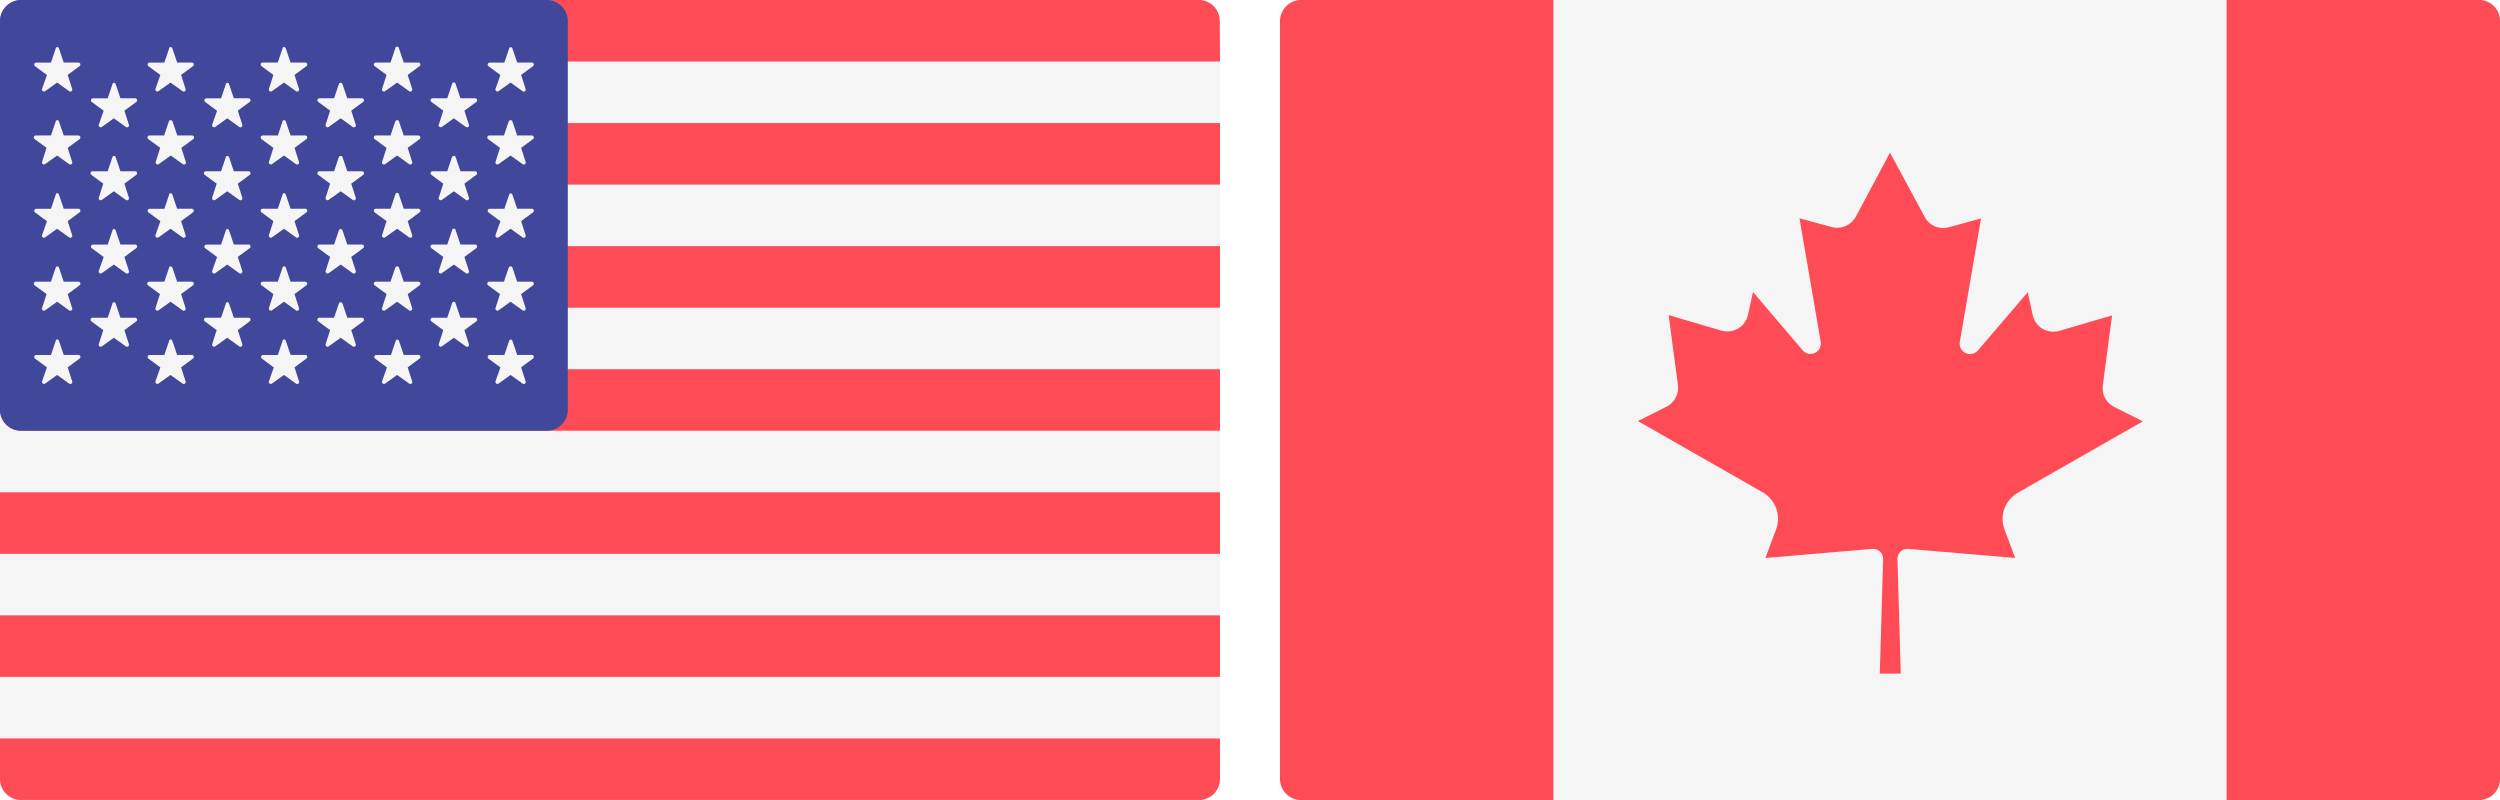
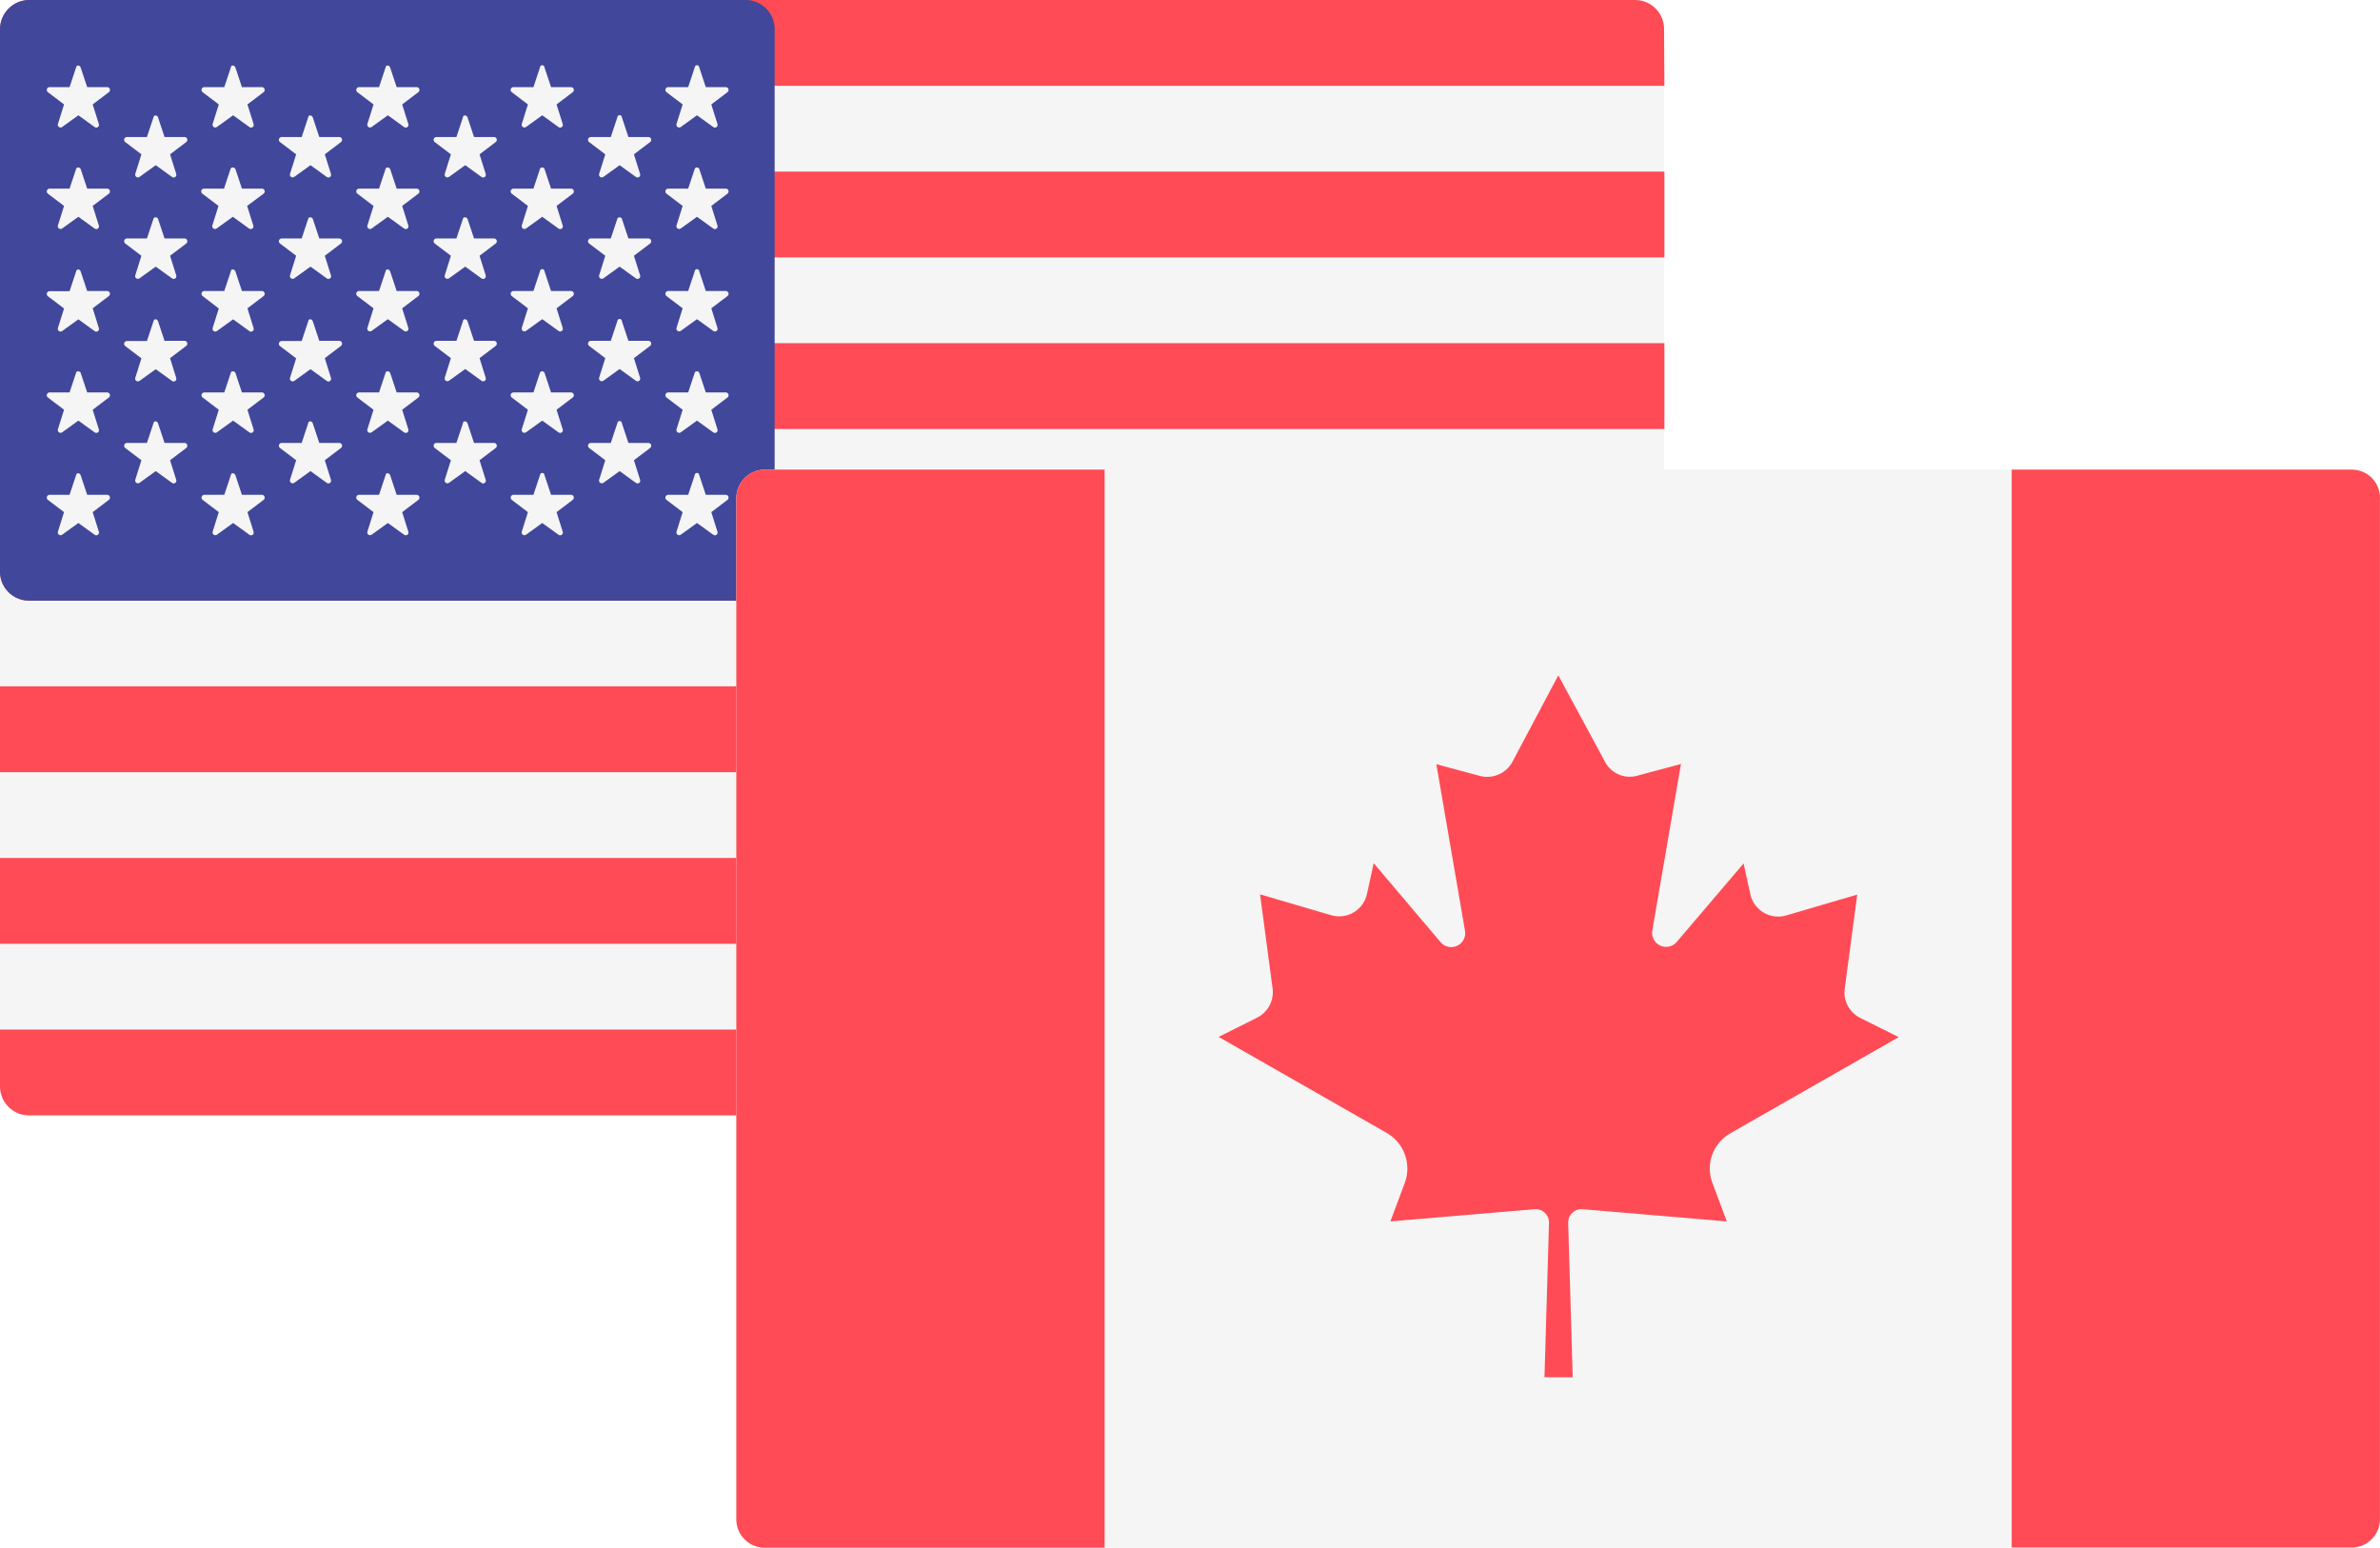
- <svg xmlns="http://www.w3.org/2000/svg" viewBox="-19560 -23748 62.5 20">
+ <svg xmlns="http://www.w3.org/2000/svg" viewBox="-13498.543 -12956 40.543 26.36">
  <defs>
-     <style>.cls-1 {fill: #f5f5f5;}.cls-2 {fill: #ff4b55;}.cls-3 {fill: #41479b;}</style>
+     <style>
+       .cls-1 {
+         fill: #f5f5f5;
+       }
+ 
+       .cls-2 {
+         fill: #ff4b55;
+       }
+ 
+       .cls-3 {
+         fill: #41479b;
+       }
+     </style>
  </defs>
-   <g transform="translate(-19528 -23748)">
-     <g>
-       <path class="cls-1" d="M29.982,20H.524A.525.525,0,0,1,0,19.475V.525A.529.529,0,0,1,.524,0H29.976A.525.525,0,0,1,30.5.525V19.475A.517.517,0,0,1,29.982,20Z" />
-       <rect class="cls-1" width="16.832" height="20" transform="translate(6.84)" />
+   <g id="Group_3046" data-name="Group 3046" transform="translate(45 38.286)">
+     <g id="Group_3042" data-name="Group 3042" transform="translate(-13543.543 -12994.286)">
+       <path id="Path_12272" data-name="Path 12272" class="cls-1" d="M27.866,19H.487A.494.494,0,0,1,0,18.5V.5A.5.5,0,0,1,.487,0H27.86a.494.494,0,0,1,.487.5v18A.486.486,0,0,1,27.866,19Z" transform="translate(0)" />
+       <g id="Group_3040" data-name="Group 3040" transform="translate(0)">
+         <path id="Path_12273" data-name="Path 12273" class="cls-2" d="M28.353,1.462H0V.5A.5.5,0,0,1,.487,0H27.86a.494.494,0,0,1,.487.5l.006.963Z" />
+         <rect id="Rectangle_2197" data-name="Rectangle 2197" class="cls-2" width="28.353" height="1.462" transform="translate(0 5.846)" />
+         <rect id="Rectangle_2198" data-name="Rectangle 2198" class="cls-2" width="28.353" height="1.462" transform="translate(0 2.923)" />
+         <path id="Path_12274" data-name="Path 12274" class="cls-2" d="M28.353,156.262H.487a.494.494,0,0,1-.487-.5V154.8H28.353Z" transform="translate(0 -146.031)" />
+         <rect id="Rectangle_2199" data-name="Rectangle 2199" class="cls-2" width="28.353" height="1.462" transform="translate(0 14.615)" />
+         <path id="Path_12275" data-name="Path 12275" class="cls-2" d="M27.866,311.062H.487a.494.494,0,0,1-.487-.5V309.6H28.353v.963A.494.494,0,0,1,27.866,311.062Z" transform="translate(0 -292.062)" />
+         <rect id="Rectangle_2200" data-name="Rectangle 2200" class="cls-2" width="28.353" height="1.462" transform="translate(0 11.692)" />
+       </g>
+       <path id="Path_12276" data-name="Path 12276" class="cls-3" d="M12.709,0H.487A.5.5,0,0,0,0,.5V9.732a.494.494,0,0,0,.487.5H12.709a.494.494,0,0,0,.487-.5V.5A.494.494,0,0,0,12.709,0Z" transform="translate(0)" />
+       <g id="Group_3041" data-name="Group 3041" transform="translate(0.797 1.116)">
+         <path id="Path_12277" data-name="Path 12277" class="cls-1" d="M14.96,19.734l.111.334h.343a.048.048,0,0,1,.028.085l-.277.21.105.334a.046.046,0,0,1-.072.051l-.277-.2-.277.2a.047.047,0,0,1-.072-.051l.105-.334-.277-.21a.048.048,0,0,1,.028-.085h.343l.111-.334C14.888,19.689,14.943,19.689,14.96,19.734Z" transform="translate(-14.383 -19.7)" />
+         <path id="Path_12278" data-name="Path 12278" class="cls-1" d="M14.96,50.4l.111.334h.343a.048.048,0,0,1,.028.085l-.277.21.105.334a.046.046,0,0,1-.072.051l-.277-.2-.277.2a.047.047,0,0,1-.072-.051l.105-.334-.277-.21a.048.048,0,0,1,.028-.085h.343l.111-.334C14.888,50.365,14.943,50.365,14.96,50.4Z" transform="translate(-14.383 -48.637)" />
+         <path id="Path_12279" data-name="Path 12279" class="cls-1" d="M14.96,81.034l.111.334h.343a.048.048,0,0,1,.028.085l-.277.21L15.27,82a.046.046,0,0,1-.072.051l-.277-.2-.277.2A.047.047,0,0,1,14.572,82l.105-.334-.277-.21a.048.048,0,0,1,.028-.085h.343l.111-.334C14.888,80.989,14.943,80.989,14.96,81.034Z" transform="translate(-14.383 -77.527)" />
+         <path id="Path_12280" data-name="Path 12280" class="cls-1" d="M14.96,111.7l.111.334h.343a.048.048,0,0,1,.028.085l-.277.21.105.334a.046.046,0,0,1-.072.051l-.277-.2-.277.2a.047.047,0,0,1-.072-.051l.105-.334-.277-.21a.048.048,0,0,1,.028-.085h.343l.111-.334C14.888,111.665,14.943,111.665,14.96,111.7Z" transform="translate(-14.383 -106.465)" />
+         <path id="Path_12281" data-name="Path 12281" class="cls-1" d="M14.96,142.334l.111.334h.343a.048.048,0,0,1,.028.085l-.277.21.105.334a.046.046,0,0,1-.072.051l-.277-.2-.277.2a.047.047,0,0,1-.072-.051l.105-.334-.277-.21a.048.048,0,0,1,.028-.085h.343l.111-.334C14.888,142.289,14.943,142.289,14.96,142.334Z" transform="translate(-14.383 -135.355)" />
+         <path id="Path_12282" data-name="Path 12282" class="cls-1" d="M38.76,34.734l.111.334h.343a.048.048,0,0,1,.028.085l-.277.21.105.334a.046.046,0,0,1-.072.051l-.277-.2-.277.2a.047.047,0,0,1-.072-.051l.105-.334-.277-.21a.048.048,0,0,1,.028-.085h.343l.111-.334C38.688,34.689,38.743,34.689,38.76,34.734Z" transform="translate(-36.865 -33.85)" />
+         <path id="Path_12283" data-name="Path 12283" class="cls-1" d="M38.76,65.4l.111.334h.343a.048.048,0,0,1,.028.085l-.277.21.105.334a.046.046,0,0,1-.072.051l-.277-.2-.277.2a.047.047,0,0,1-.072-.051l.105-.334-.277-.21a.048.048,0,0,1,.028-.085h.343l.111-.334C38.688,65.365,38.743,65.365,38.76,65.4Z" transform="translate(-36.865 -62.788)" />
+         <path id="Path_12284" data-name="Path 12284" class="cls-1" d="M38.76,96.034l.111.334h.343a.048.048,0,0,1,.028.085l-.277.21L39.07,97a.046.046,0,0,1-.072.051l-.277-.2-.277.2A.047.047,0,0,1,38.372,97l.105-.334-.277-.21a.048.048,0,0,1,.028-.085h.343l.111-.334C38.688,95.989,38.743,95.989,38.76,96.034Z" transform="translate(-36.865 -91.678)" />
+         <path id="Path_12285" data-name="Path 12285" class="cls-1" d="M38.76,126.734l.111.334h.343a.048.048,0,0,1,.028.085l-.277.21.105.334a.046.046,0,0,1-.072.051l-.277-.2-.277.2a.047.047,0,0,1-.072-.051l.105-.334-.277-.21a.048.048,0,0,1,.028-.085h.343l.111-.334C38.688,126.689,38.743,126.689,38.76,126.734Z" transform="translate(-36.865 -120.639)" />
+         <path id="Path_12286" data-name="Path 12286" class="cls-1" d="M62.56,19.734l.111.334h.343a.048.048,0,0,1,.028.085l-.277.21.105.334a.046.046,0,0,1-.072.051l-.277-.2-.277.2a.047.047,0,0,1-.072-.051l.105-.334L62,20.153a.048.048,0,0,1,.028-.085h.343l.111-.334C62.483,19.689,62.543,19.689,62.56,19.734Z" transform="translate(-59.347 -19.7)" />
+         <path id="Path_12287" data-name="Path 12287" class="cls-1" d="M62.466,50.4l.111.334h.343a.048.048,0,0,1,.028.085l-.282.21.105.334a.046.046,0,0,1-.072.051l-.277-.2-.277.2a.047.047,0,0,1-.072-.051l.105-.334-.277-.21a.048.048,0,0,1,.028-.085h.343l.111-.334C62.388,50.365,62.449,50.365,62.466,50.4Z" transform="translate(-59.253 -48.637)" />
+         <path id="Path_12288" data-name="Path 12288" class="cls-1" d="M62.56,81.034l.111.334h.343a.048.048,0,0,1,.028.085l-.277.21L62.87,82a.046.046,0,0,1-.072.051l-.277-.2-.277.2A.047.047,0,0,1,62.172,82l.105-.334L62,81.453a.048.048,0,0,1,.028-.085h.343l.111-.334C62.483,80.989,62.543,80.989,62.56,81.034Z" transform="translate(-59.347 -77.527)" />
+         <path id="Path_12289" data-name="Path 12289" class="cls-1" d="M62.56,111.7l.111.334h.343a.048.048,0,0,1,.028.085l-.277.21.105.334a.046.046,0,0,1-.072.051l-.277-.2-.277.2a.047.047,0,0,1-.072-.051l.105-.334-.277-.21a.048.048,0,0,1,.028-.085h.343l.111-.334C62.483,111.665,62.543,111.665,62.56,111.7Z" transform="translate(-59.347 -106.465)" />
+         <path id="Path_12290" data-name="Path 12290" class="cls-1" d="M62.56,142.334l.111.334h.343a.048.048,0,0,1,.028.085l-.277.21.105.334a.046.046,0,0,1-.072.051l-.277-.2-.277.2a.047.047,0,0,1-.072-.051l.105-.334-.277-.21a.048.048,0,0,1,.028-.085h.343l.111-.334C62.483,142.289,62.543,142.289,62.56,142.334Z" transform="translate(-59.347 -135.355)" />
+         <path id="Path_12291" data-name="Path 12291" class="cls-1" d="M86.36,34.734l.111.334h.343a.048.048,0,0,1,.028.085l-.277.21.105.334a.046.046,0,0,1-.072.051l-.277-.2-.277.2a.047.047,0,0,1-.072-.051l.105-.334-.277-.21a.048.048,0,0,1,.028-.085h.343l.111-.334C86.283,34.689,86.343,34.689,86.36,34.734Z" transform="translate(-81.829 -33.85)" />
+         <path id="Path_12292" data-name="Path 12292" class="cls-1" d="M86.36,65.4l.111.334h.343a.048.048,0,0,1,.028.085l-.277.21.105.334a.046.046,0,0,1-.072.051l-.277-.2-.277.2a.047.047,0,0,1-.072-.051l.105-.334-.277-.21a.048.048,0,0,1,.028-.085h.343l.111-.334C86.283,65.365,86.343,65.365,86.36,65.4Z" transform="translate(-81.829 -62.788)" />
+         <path id="Path_12293" data-name="Path 12293" class="cls-1" d="M86.36,96.034l.111.334h.343a.048.048,0,0,1,.028.085l-.277.21L86.67,97a.046.046,0,0,1-.072.051l-.277-.2-.277.2A.047.047,0,0,1,85.972,97l.105-.334-.277-.21a.048.048,0,0,1,.028-.085h.343l.111-.334C86.283,95.989,86.343,95.989,86.36,96.034Z" transform="translate(-81.829 -91.678)" />
+         <path id="Path_12294" data-name="Path 12294" class="cls-1" d="M86.36,126.734l.111.334h.343a.048.048,0,0,1,.028.085l-.277.21.105.334a.046.046,0,0,1-.072.051l-.277-.2-.277.2a.047.047,0,0,1-.072-.051l.105-.334-.277-.21a.048.048,0,0,1,.028-.085h.343l.111-.334C86.283,126.689,86.343,126.689,86.36,126.734Z" transform="translate(-81.829 -120.639)" />
+         <path id="Path_12295" data-name="Path 12295" class="cls-1" d="M110.16,19.734l.111.334h.343a.048.048,0,0,1,.028.085l-.277.21.105.334a.046.046,0,0,1-.072.051l-.277-.2-.277.2a.047.047,0,0,1-.072-.051l.105-.334-.277-.21a.048.048,0,0,1,.028-.085h.343l.111-.334C110.083,19.689,110.143,19.689,110.16,19.734Z" transform="translate(-104.311 -19.7)" />
+         <path id="Path_12296" data-name="Path 12296" class="cls-1" d="M110.16,50.4l.111.334h.343a.048.048,0,0,1,.028.085l-.277.21.105.334a.046.046,0,0,1-.072.051l-.277-.2-.277.2a.047.047,0,0,1-.072-.051l.105-.334-.277-.21a.048.048,0,0,1,.028-.085h.343l.111-.334C110.083,50.365,110.143,50.365,110.16,50.4Z" transform="translate(-104.311 -48.637)" />
+         <path id="Path_12297" data-name="Path 12297" class="cls-1" d="M110.16,81.034l.111.334h.343a.048.048,0,0,1,.028.085l-.277.21.105.334a.046.046,0,0,1-.072.051l-.277-.2-.277.2a.047.047,0,0,1-.072-.051l.105-.334-.277-.21a.048.048,0,0,1,.028-.085h.343l.111-.334C110.083,80.989,110.143,80.989,110.16,81.034Z" transform="translate(-104.311 -77.527)" />
+         <path id="Path_12298" data-name="Path 12298" class="cls-1" d="M110.16,111.7l.111.334h.343a.048.048,0,0,1,.028.085l-.277.21.105.334a.046.046,0,0,1-.072.051l-.277-.2-.277.2a.047.047,0,0,1-.072-.051l.105-.334-.277-.21a.048.048,0,0,1,.028-.085h.343l.111-.334C110.083,111.665,110.143,111.665,110.16,111.7Z" transform="translate(-104.311 -106.465)" />
+         <path id="Path_12299" data-name="Path 12299" class="cls-1" d="M110.16,142.334l.111.334h.343a.048.048,0,0,1,.028.085l-.277.21.105.334a.046.046,0,0,1-.072.051l-.277-.2-.277.2a.047.047,0,0,1-.072-.051l.105-.334-.277-.21a.048.048,0,0,1,.028-.085h.343l.111-.334C110.083,142.289,110.143,142.289,110.16,142.334Z" transform="translate(-104.311 -135.355)" />
+         <path id="Path_12300" data-name="Path 12300" class="cls-1" d="M133.96,34.734l.111.334h.343a.048.048,0,0,1,.028.085l-.277.21.105.334a.046.046,0,0,1-.072.051l-.277-.2-.277.2a.047.047,0,0,1-.072-.051l.105-.334-.277-.21a.048.048,0,0,1,.028-.085h.343l.111-.334C133.883,34.689,133.943,34.689,133.96,34.734Z" transform="translate(-126.793 -33.85)" />
+         <path id="Path_12301" data-name="Path 12301" class="cls-1" d="M133.96,65.4l.111.334h.343a.048.048,0,0,1,.028.085l-.277.21.105.334a.046.046,0,0,1-.072.051l-.277-.2-.277.2a.047.047,0,0,1-.072-.051l.105-.334-.277-.21a.048.048,0,0,1,.028-.085h.343l.111-.334C133.883,65.365,133.943,65.365,133.96,65.4Z" transform="translate(-126.793 -62.788)" />
+         <path id="Path_12302" data-name="Path 12302" class="cls-1" d="M133.96,96.034l.111.334h.343a.048.048,0,0,1,.028.085l-.277.21.105.334a.046.046,0,0,1-.072.051l-.277-.2-.277.2a.047.047,0,0,1-.072-.051l.105-.334-.277-.21a.048.048,0,0,1,.028-.085h.343l.111-.334C133.883,95.989,133.943,95.989,133.96,96.034Z" transform="translate(-126.793 -91.678)" />
+         <path id="Path_12303" data-name="Path 12303" class="cls-1" d="M133.96,126.734l.111.334h.343a.048.048,0,0,1,.028.085l-.277.21.105.334a.046.046,0,0,1-.072.051l-.277-.2-.277.2a.047.047,0,0,1-.072-.051l.105-.334-.277-.21a.048.048,0,0,1,.028-.085h.343l.111-.334C133.883,126.689,133.943,126.689,133.96,126.734Z" transform="translate(-126.793 -120.639)" />
+         <path id="Path_12304" data-name="Path 12304" class="cls-1" d="M157.66,19.734l.111.334h.343a.048.048,0,0,1,.028.085l-.277.21.105.334a.046.046,0,0,1-.072.051l-.277-.2-.277.2a.047.047,0,0,1-.072-.051l.105-.334-.277-.21a.048.048,0,0,1,.028-.085h.343l.111-.334A.039.039,0,0,1,157.66,19.734Z" transform="translate(-149.181 -19.7)" />
+         <path id="Path_12305" data-name="Path 12305" class="cls-1" d="M157.66,50.4l.111.334h.343a.048.048,0,0,1,.028.085l-.277.21.105.334a.046.046,0,0,1-.072.051l-.277-.2-.277.2a.047.047,0,0,1-.072-.051l.105-.334-.277-.21a.048.048,0,0,1,.028-.085h.343l.111-.334C157.588,50.365,157.649,50.365,157.66,50.4Z" transform="translate(-149.181 -48.637)" />
+         <path id="Path_12306" data-name="Path 12306" class="cls-1" d="M157.66,81.034l.111.334h.343a.048.048,0,0,1,.028.085l-.277.21.105.334a.046.046,0,0,1-.072.051l-.277-.2-.277.2a.047.047,0,0,1-.072-.051l.105-.334-.277-.21a.048.048,0,0,1,.028-.085h.343l.111-.334A.039.039,0,0,1,157.66,81.034Z" transform="translate(-149.181 -77.527)" />
+         <path id="Path_12307" data-name="Path 12307" class="cls-1" d="M157.66,111.7l.111.334h.343a.048.048,0,0,1,.028.085l-.277.21.105.334a.046.046,0,0,1-.072.051l-.277-.2-.277.2a.047.047,0,0,1-.072-.051l.105-.334-.277-.21a.048.048,0,0,1,.028-.085h.343l.111-.334C157.588,111.665,157.649,111.665,157.66,111.7Z" transform="translate(-149.181 -106.465)" />
+         <path id="Path_12308" data-name="Path 12308" class="cls-1" d="M157.66,142.334l.111.334h.343a.048.048,0,0,1,.028.085l-.277.21.105.334a.046.046,0,0,1-.072.051l-.277-.2-.277.2a.047.047,0,0,1-.072-.051l.105-.334-.277-.21a.048.048,0,0,1,.028-.085h.343l.111-.334A.039.039,0,0,1,157.66,142.334Z" transform="translate(-149.181 -135.355)" />
+         <path id="Path_12309" data-name="Path 12309" class="cls-1" d="M181.46,34.734l.111.334h.343a.048.048,0,0,1,.028.085l-.277.21.105.334a.046.046,0,0,1-.072.051l-.277-.2-.277.2a.047.047,0,0,1-.072-.051l.105-.334-.277-.21a.048.048,0,0,1,.028-.085h.343l.111-.334A.039.039,0,0,1,181.46,34.734Z" transform="translate(-171.663 -33.85)" />
+         <path id="Path_12310" data-name="Path 12310" class="cls-1" d="M181.46,65.4l.111.334h.343a.048.048,0,0,1,.028.085l-.277.21.105.334a.046.046,0,0,1-.072.051l-.277-.2-.277.2a.047.047,0,0,1-.072-.051l.105-.334-.277-.21a.048.048,0,0,1,.028-.085h.343l.111-.334C181.388,65.365,181.449,65.365,181.46,65.4Z" transform="translate(-171.663 -62.788)" />
+         <path id="Path_12311" data-name="Path 12311" class="cls-1" d="M181.46,96.034l.111.334h.343a.048.048,0,0,1,.028.085l-.277.21.105.334a.046.046,0,0,1-.072.051l-.277-.2-.277.2a.047.047,0,0,1-.072-.051l.105-.334-.277-.21a.048.048,0,0,1,.028-.085h.343l.111-.334A.039.039,0,0,1,181.46,96.034Z" transform="translate(-171.663 -91.678)" />
+         <path id="Path_12312" data-name="Path 12312" class="cls-1" d="M181.46,126.734l.111.334h.343a.048.048,0,0,1,.028.085l-.277.21.105.334a.046.046,0,0,1-.072.051l-.277-.2-.277.2a.047.047,0,0,1-.072-.051l.105-.334-.277-.21a.048.048,0,0,1,.028-.085h.343l.111-.334A.039.039,0,0,1,181.46,126.734Z" transform="translate(-171.663 -120.639)" />
+         <path id="Path_12313" data-name="Path 12313" class="cls-1" d="M205.26,19.734l.111.334h.343a.048.048,0,0,1,.028.085l-.277.21.105.334a.046.046,0,0,1-.072.051l-.277-.2-.277.2a.047.047,0,0,1-.072-.051l.105-.334-.277-.21a.048.048,0,0,1,.028-.085h.343l.111-.334A.039.039,0,0,1,205.26,19.734Z" transform="translate(-194.145 -19.7)" />
+         <path id="Path_12314" data-name="Path 12314" class="cls-1" d="M205.26,50.4l.111.334h.343a.048.048,0,0,1,.028.085l-.277.21.105.334a.046.046,0,0,1-.072.051l-.277-.2-.277.2a.047.047,0,0,1-.072-.051l.105-.334-.277-.21a.048.048,0,0,1,.028-.085h.343l.111-.334C205.188,50.365,205.249,50.365,205.26,50.4Z" transform="translate(-194.145 -48.637)" />
+         <path id="Path_12315" data-name="Path 12315" class="cls-1" d="M205.26,81.034l.111.334h.343a.048.048,0,0,1,.028.085l-.277.21.105.334a.046.046,0,0,1-.072.051l-.277-.2-.277.2a.047.047,0,0,1-.072-.051l.105-.334-.277-.21a.048.048,0,0,1,.028-.085h.343l.111-.334A.039.039,0,0,1,205.26,81.034Z" transform="translate(-194.145 -77.527)" />
+         <path id="Path_12316" data-name="Path 12316" class="cls-1" d="M205.26,111.7l.111.334h.343a.048.048,0,0,1,.028.085l-.277.21.105.334a.046.046,0,0,1-.072.051l-.277-.2-.277.2a.047.047,0,0,1-.072-.051l.105-.334-.277-.21a.048.048,0,0,1,.028-.085h.343l.111-.334C205.188,111.665,205.249,111.665,205.26,111.7Z" transform="translate(-194.145 -106.465)" />
+         <path id="Path_12317" data-name="Path 12317" class="cls-1" d="M205.26,142.334l.111.334h.343a.048.048,0,0,1,.028.085l-.277.21.105.334a.046.046,0,0,1-.072.051l-.277-.2-.277.2a.047.047,0,0,1-.072-.051l.105-.334-.277-.21a.048.048,0,0,1,.028-.085h.343l.111-.334A.039.039,0,0,1,205.26,142.334Z" transform="translate(-194.145 -135.355)" />
+       </g>
    </g>
-     <g>
-       <path class="cls-2" d="M.524,0A.529.529,0,0,0,0,.525V19.475A.525.525,0,0,0,.524,20h6.31V0Z" />
-       <path class="cls-2" d="M403.516,0H397.2V20h6.31a.525.525,0,0,0,.524-.525V.525A.52.52,0,0,0,403.516,0Z" transform="translate(-373.534)" />
-       <path class="cls-2" d="M159.7,72.5l3.122-1.783-.715-.358a.525.525,0,0,1-.286-.543l.232-1.747-1.323.388a.528.528,0,0,1-.661-.394l-.125-.572L158.7,68.943a.259.259,0,0,1-.453-.215l.53-3.083-.81.221a.518.518,0,0,1-.6-.262L156.5,64h0l-.852,1.6a.533.533,0,0,1-.6.262l-.81-.221.53,3.083a.259.259,0,0,1-.453.215l-1.239-1.455-.125.572a.528.528,0,0,1-.661.394l-1.323-.388.232,1.747a.529.529,0,0,1-.286.543l-.715.358,3.122,1.783a.76.76,0,0,1,.334.924l-.268.716,2.675-.227a.247.247,0,0,1,.268.256l-.083,2.862h.524l-.083-2.862a.247.247,0,0,1,.268-.256l2.675.227-.268-.716A.753.753,0,0,1,159.7,72.5Z" transform="translate(-141.251 -60.184)" />
-     </g>
-   </g>
-   <g transform="translate(-19560 -23748)">
-     <path class="cls-1" d="M29.976,20H.524A.525.525,0,0,1,0,19.474V.525A.529.529,0,0,1,.524,0H29.97a.525.525,0,0,1,.524.525v18.95A.516.516,0,0,1,29.976,20Z" transform="translate(0 0)" />
-     <g transform="translate(0 0)">
-       <path class="cls-2" d="M30.5,1.538H0V.525A.529.529,0,0,1,.524,0H29.97a.525.525,0,0,1,.524.525L30.5,1.538Z" />
-       <rect class="cls-2" width="30.5" height="1.538" transform="translate(0 6.154)" />
-       <rect class="cls-2" width="30.5" height="1.538" transform="translate(0 3.077)" />
-       <path class="cls-2" d="M30.5,156.338H.524A.525.525,0,0,1,0,155.814V154.8H30.5Z" transform="translate(0 -145.57)" />
-       <rect class="cls-2" width="30.5" height="1.538" transform="translate(0 15.384)" />
-       <path class="cls-2" d="M29.976,311.138H.524A.525.525,0,0,1,0,310.614V309.6H30.5v1.014A.525.525,0,0,1,29.976,311.138Z" transform="translate(0 -291.139)" />
-       <rect class="cls-2" width="30.5" height="1.538" transform="translate(0 12.307)" />
-     </g>
-     <path class="cls-3" d="M13.671,0H.524A.529.529,0,0,0,0,.525v9.719a.525.525,0,0,0,.524.525H13.671a.525.525,0,0,0,.524-.525V.525A.525.525,0,0,0,13.671,0Z" transform="translate(0 0)" />
-     <g transform="translate(0.857 1.175)">
-       <path class="cls-1" d="M15,19.736l.119.352h.369a.05.05,0,0,1,.03.089l-.3.221.113.352a.049.049,0,0,1-.077.054l-.3-.215-.3.215a.05.05,0,0,1-.077-.054L14.7,20.4l-.3-.221a.05.05,0,0,1,.03-.089H14.8l.119-.352C14.926,19.688,14.986,19.688,15,19.736Z" transform="translate(-14.383 -19.7)" />
-       <path class="cls-1" d="M15,50.406l.119.352h.369a.05.05,0,0,1,.03.089l-.3.221.113.352a.049.049,0,0,1-.077.054l-.3-.215-.3.215a.05.05,0,0,1-.077-.054l.113-.352-.3-.221a.05.05,0,0,1,.03-.089H14.8l.119-.352C14.926,50.365,14.986,50.365,15,50.406Z" transform="translate(-14.383 -48.546)" />
-       <path class="cls-1" d="M15,81.036l.119.352h.369a.05.05,0,0,1,.03.089l-.3.221.113.352a.049.049,0,0,1-.077.054l-.3-.215-.3.215a.05.05,0,0,1-.077-.054L14.7,81.7l-.3-.221a.05.05,0,0,1,.03-.089H14.8l.119-.352C14.926,80.988,14.986,80.988,15,81.036Z" transform="translate(-14.383 -77.345)" />
-       <path class="cls-1" d="M15,111.706l.119.352h.369a.05.05,0,0,1,.03.089l-.3.221.113.352a.049.049,0,0,1-.077.054l-.3-.215-.3.215a.05.05,0,0,1-.077-.054l.113-.352-.3-.221a.05.05,0,0,1,.03-.089H14.8l.119-.352C14.926,111.665,14.986,111.665,15,111.706Z" transform="translate(-14.383 -106.191)" />
-       <path class="cls-1" d="M15,142.336l.119.352h.369a.05.05,0,0,1,.03.089l-.3.221.113.352a.049.049,0,0,1-.077.054l-.3-.215-.3.215a.05.05,0,0,1-.077-.054L14.7,143l-.3-.221a.05.05,0,0,1,.03-.089H14.8l.119-.352C14.926,142.288,14.986,142.288,15,142.336Z" transform="translate(-14.383 -134.99)" />
-       <path class="cls-1" d="M38.8,34.736l.119.352h.369a.05.05,0,0,1,.03.089l-.3.221.113.352a.049.049,0,0,1-.077.054l-.3-.215-.3.215a.05.05,0,0,1-.077-.054L38.5,35.4l-.3-.221a.05.05,0,0,1,.03-.089H38.6l.119-.352C38.726,34.688,38.786,34.688,38.8,34.736Z" transform="translate(-36.765 -33.806)" />
-       <path class="cls-1" d="M38.8,65.406l.119.352h.369a.05.05,0,0,1,.03.089l-.3.221.113.352a.049.049,0,0,1-.077.054l-.3-.215-.3.215a.05.05,0,0,1-.077-.054l.113-.352-.3-.221a.05.05,0,0,1,.03-.089H38.6l.119-.352C38.726,65.365,38.786,65.365,38.8,65.406Z" transform="translate(-36.765 -62.652)" />
-       <path class="cls-1" d="M38.8,96.036l.119.352h.369a.05.05,0,0,1,.03.089l-.3.221.113.352a.049.049,0,0,1-.077.054l-.3-.215-.3.215a.05.05,0,0,1-.077-.054L38.5,96.7l-.3-.221a.05.05,0,0,1,.03-.089H38.6l.119-.352C38.726,95.988,38.786,95.988,38.8,96.036Z" transform="translate(-36.765 -91.45)" />
-       <path class="cls-1" d="M38.8,126.736l.119.352h.369a.05.05,0,0,1,.03.089l-.3.221.113.352a.049.049,0,0,1-.077.054l-.3-.215-.3.215a.05.05,0,0,1-.077-.054l.113-.352-.3-.221a.05.05,0,0,1,.03-.089H38.6l.119-.352C38.726,126.688,38.786,126.688,38.8,126.736Z" transform="translate(-36.765 -120.32)" />
-       <path class="cls-1" d="M62.6,19.736l.119.352h.369a.05.05,0,0,1,.03.089l-.3.221.113.352a.049.049,0,0,1-.077.054l-.3-.215-.3.215a.05.05,0,0,1-.077-.054L62.3,20.4l-.3-.221a.05.05,0,0,1,.03-.089H62.4l.119-.352C62.52,19.688,62.586,19.688,62.6,19.736Z" transform="translate(-59.148 -19.7)" />
-       <path class="cls-1" d="M62.51,50.406l.119.352H63a.05.05,0,0,1,.03.089l-.3.221.113.352a.049.049,0,0,1-.077.054l-.3-.215-.3.215a.05.05,0,0,1-.077-.054l.113-.352-.3-.221a.05.05,0,0,1,.03-.089H62.3l.119-.352C62.426,50.365,62.492,50.365,62.51,50.406Z" transform="translate(-59.054 -48.546)" />
-       <path class="cls-1" d="M62.6,81.036l.119.352h.369a.05.05,0,0,1,.03.089l-.3.221.113.352a.049.049,0,0,1-.077.054l-.3-.215-.3.215a.05.05,0,0,1-.077-.054L62.3,81.7l-.3-.221a.05.05,0,0,1,.03-.089H62.4l.119-.352C62.52,80.988,62.586,80.988,62.6,81.036Z" transform="translate(-59.148 -77.345)" />
-       <path class="cls-1" d="M62.6,111.706l.119.352h.369a.05.05,0,0,1,.03.089l-.3.221.113.352a.049.049,0,0,1-.077.054l-.3-.215-.3.215a.05.05,0,0,1-.077-.054l.113-.352-.3-.221a.05.05,0,0,1,.03-.089H62.4l.119-.352C62.52,111.665,62.586,111.665,62.6,111.706Z" transform="translate(-59.148 -106.191)" />
-       <path class="cls-1" d="M62.6,142.336l.119.352h.369a.05.05,0,0,1,.03.089l-.3.221.113.352a.049.049,0,0,1-.077.054l-.3-.215-.3.215a.05.05,0,0,1-.077-.054L62.3,143l-.3-.221a.05.05,0,0,1,.03-.089H62.4l.119-.352C62.52,142.288,62.586,142.288,62.6,142.336Z" transform="translate(-59.148 -134.99)" />
-       <path class="cls-1" d="M86.4,34.736l.119.352h.369a.05.05,0,0,1,.03.089l-.3.221.113.352a.049.049,0,0,1-.077.054l-.3-.215-.3.215a.05.05,0,0,1-.077-.054L86.1,35.4l-.3-.221a.05.05,0,0,1,.03-.089H86.2l.119-.352C86.32,34.688,86.386,34.688,86.4,34.736Z" transform="translate(-81.53 -33.806)" />
-       <path class="cls-1" d="M86.4,65.406l.119.352h.369a.05.05,0,0,1,.03.089l-.3.221.113.352a.049.049,0,0,1-.077.054l-.3-.215-.3.215a.05.05,0,0,1-.077-.054l.113-.352-.3-.221a.05.05,0,0,1,.03-.089H86.2l.119-.352C86.32,65.365,86.386,65.365,86.4,65.406Z" transform="translate(-81.53 -62.652)" />
-       <path class="cls-1" d="M86.4,96.036l.119.352h.369a.05.05,0,0,1,.03.089l-.3.221.113.352a.049.049,0,0,1-.077.054l-.3-.215-.3.215a.05.05,0,0,1-.077-.054L86.1,96.7l-.3-.221a.05.05,0,0,1,.03-.089H86.2l.119-.352C86.32,95.988,86.386,95.988,86.4,96.036Z" transform="translate(-81.53 -91.45)" />
-       <path class="cls-1" d="M86.4,126.736l.119.352h.369a.05.05,0,0,1,.03.089l-.3.221.113.352a.049.049,0,0,1-.077.054l-.3-.215-.3.215a.05.05,0,0,1-.077-.054l.113-.352-.3-.221a.05.05,0,0,1,.03-.089H86.2l.119-.352C86.32,126.688,86.386,126.688,86.4,126.736Z" transform="translate(-81.53 -120.32)" />
-       <path class="cls-1" d="M110.2,19.736l.119.352h.369a.05.05,0,0,1,.03.089l-.3.221.113.352a.049.049,0,0,1-.077.054l-.3-.215-.3.215a.05.05,0,0,1-.077-.054l.113-.352-.3-.221a.05.05,0,0,1,.03-.089H110l.119-.352C110.12,19.688,110.186,19.688,110.2,19.736Z" transform="translate(-103.912 -19.7)" />
-       <path class="cls-1" d="M110.2,50.406l.119.352h.369a.05.05,0,0,1,.03.089l-.3.221.113.352a.049.049,0,0,1-.077.054l-.3-.215-.3.215a.05.05,0,0,1-.077-.054l.113-.352-.3-.221a.05.05,0,0,1,.03-.089H110l.119-.352C110.12,50.365,110.186,50.365,110.2,50.406Z" transform="translate(-103.912 -48.546)" />
-       <path class="cls-1" d="M110.2,81.036l.119.352h.369a.05.05,0,0,1,.03.089l-.3.221.113.352a.049.049,0,0,1-.077.054l-.3-.215-.3.215a.05.05,0,0,1-.077-.054l.113-.352-.3-.221a.05.05,0,0,1,.03-.089H110l.119-.352C110.12,80.988,110.186,80.988,110.2,81.036Z" transform="translate(-103.912 -77.345)" />
-       <path class="cls-1" d="M110.2,111.706l.119.352h.369a.05.05,0,0,1,.03.089l-.3.221.113.352a.049.049,0,0,1-.077.054l-.3-.215-.3.215a.05.05,0,0,1-.077-.054l.113-.352-.3-.221a.05.05,0,0,1,.03-.089H110l.119-.352C110.12,111.665,110.186,111.665,110.2,111.706Z" transform="translate(-103.912 -106.191)" />
-       <path class="cls-1" d="M110.2,142.336l.119.352h.369a.05.05,0,0,1,.03.089l-.3.221.113.352a.049.049,0,0,1-.077.054l-.3-.215-.3.215a.05.05,0,0,1-.077-.054L109.9,143l-.3-.221a.05.05,0,0,1,.03-.089H110l.119-.352C110.12,142.288,110.186,142.288,110.2,142.336Z" transform="translate(-103.912 -134.99)" />
-       <path class="cls-1" d="M134,34.736l.119.352h.369a.05.05,0,0,1,.03.089l-.3.221.113.352a.049.049,0,0,1-.077.054l-.3-.215-.3.215a.05.05,0,0,1-.077-.054l.113-.352-.3-.221a.05.05,0,0,1,.03-.089h.369l.119-.352C133.92,34.688,133.986,34.688,134,34.736Z" transform="translate(-126.294 -33.806)" />
-       <path class="cls-1" d="M134,65.406l.119.352h.369a.05.05,0,0,1,.03.089l-.3.221.113.352a.049.049,0,0,1-.077.054l-.3-.215-.3.215a.05.05,0,0,1-.077-.054l.113-.352-.3-.221a.05.05,0,0,1,.03-.089h.369l.119-.352C133.92,65.365,133.986,65.365,134,65.406Z" transform="translate(-126.294 -62.652)" />
-       <path class="cls-1" d="M134,96.036l.119.352h.369a.05.05,0,0,1,.03.089l-.3.221.113.352a.049.049,0,0,1-.077.054l-.3-.215-.3.215a.05.05,0,0,1-.077-.054l.113-.352-.3-.221a.05.05,0,0,1,.03-.089h.369l.119-.352C133.92,95.988,133.986,95.988,134,96.036Z" transform="translate(-126.294 -91.45)" />
-       <path class="cls-1" d="M134,126.736l.119.352h.369a.05.05,0,0,1,.03.089l-.3.221.113.352a.049.049,0,0,1-.077.054l-.3-.215-.3.215a.05.05,0,0,1-.077-.054l.113-.352-.3-.221a.05.05,0,0,1,.03-.089h.369l.119-.352C133.92,126.688,133.986,126.688,134,126.736Z" transform="translate(-126.294 -120.32)" />
-       <path class="cls-1" d="M157.7,19.736l.119.352h.369a.05.05,0,0,1,.03.089l-.3.221.113.352a.049.049,0,0,1-.077.054l-.3-.215-.3.215a.05.05,0,0,1-.077-.054l.113-.352-.3-.221a.05.05,0,0,1,.03-.089h.369l.119-.352A.042.042,0,0,1,157.7,19.736Z" transform="translate(-148.583 -19.7)" />
-       <path class="cls-1" d="M157.7,50.406l.119.352h.369a.05.05,0,0,1,.03.089l-.3.221.113.352a.049.049,0,0,1-.077.054l-.3-.215-.3.215a.05.05,0,0,1-.077-.054l.113-.352-.3-.221a.05.05,0,0,1,.03-.089h.369l.119-.352C157.626,50.365,157.692,50.365,157.7,50.406Z" transform="translate(-148.583 -48.546)" />
-       <path class="cls-1" d="M157.7,81.036l.119.352h.369a.05.05,0,0,1,.03.089l-.3.221.113.352a.049.049,0,0,1-.077.054l-.3-.215-.3.215a.05.05,0,0,1-.077-.054l.113-.352-.3-.221a.05.05,0,0,1,.03-.089h.369l.119-.352A.042.042,0,0,1,157.7,81.036Z" transform="translate(-148.583 -77.345)" />
-       <path class="cls-1" d="M157.7,111.706l.119.352h.369a.05.05,0,0,1,.03.089l-.3.221.113.352a.049.049,0,0,1-.077.054l-.3-.215-.3.215a.05.05,0,0,1-.077-.054l.113-.352-.3-.221a.05.05,0,0,1,.03-.089h.369l.119-.352C157.626,111.665,157.692,111.665,157.7,111.706Z" transform="translate(-148.583 -106.191)" />
-       <path class="cls-1" d="M157.7,142.336l.119.352h.369a.05.05,0,0,1,.03.089l-.3.221.113.352a.049.049,0,0,1-.077.054l-.3-.215-.3.215a.05.05,0,0,1-.077-.054L157.4,143l-.3-.221a.05.05,0,0,1,.03-.089h.369l.119-.352A.042.042,0,0,1,157.7,142.336Z" transform="translate(-148.583 -134.99)" />
-       <path class="cls-1" d="M181.5,34.736l.119.352h.369a.05.05,0,0,1,.03.089l-.3.221.113.352a.049.049,0,0,1-.077.054l-.3-.215-.3.215a.05.05,0,0,1-.077-.054l.113-.352-.3-.221a.05.05,0,0,1,.03-.089h.369l.119-.352A.042.042,0,0,1,181.5,34.736Z" transform="translate(-170.965 -33.806)" />
-       <path class="cls-1" d="M181.5,65.406l.119.352h.369a.05.05,0,0,1,.03.089l-.3.221.113.352a.049.049,0,0,1-.077.054l-.3-.215-.3.215a.05.05,0,0,1-.077-.054l.113-.352-.3-.221a.05.05,0,0,1,.03-.089h.369l.119-.352C181.426,65.365,181.492,65.365,181.5,65.406Z" transform="translate(-170.965 -62.652)" />
-       <path class="cls-1" d="M181.5,96.036l.119.352h.369a.05.05,0,0,1,.03.089l-.3.221.113.352a.049.049,0,0,1-.077.054l-.3-.215-.3.215a.05.05,0,0,1-.077-.054l.113-.352-.3-.221a.05.05,0,0,1,.03-.089h.369l.119-.352A.042.042,0,0,1,181.5,96.036Z" transform="translate(-170.965 -91.45)" />
-       <path class="cls-1" d="M181.5,126.736l.119.352h.369a.05.05,0,0,1,.03.089l-.3.221.113.352a.049.049,0,0,1-.077.054l-.3-.215-.3.215a.05.05,0,0,1-.077-.054l.113-.352-.3-.221a.05.05,0,0,1,.03-.089h.369l.119-.352A.042.042,0,0,1,181.5,126.736Z" transform="translate(-170.965 -120.32)" />
-       <path class="cls-1" d="M205.3,19.736l.119.352h.369a.05.05,0,0,1,.03.089l-.3.221.113.352a.049.049,0,0,1-.077.054l-.3-.215-.3.215a.05.05,0,0,1-.077-.054L205,20.4l-.3-.221a.05.05,0,0,1,.03-.089h.369l.119-.352A.042.042,0,0,1,205.3,19.736Z" transform="translate(-193.347 -19.7)" />
-       <path class="cls-1" d="M205.3,50.406l.119.352h.369a.05.05,0,0,1,.03.089l-.3.221.113.352a.049.049,0,0,1-.077.054l-.3-.215-.3.215a.05.05,0,0,1-.077-.054l.113-.352-.3-.221a.05.05,0,0,1,.03-.089h.369l.119-.352C205.226,50.365,205.292,50.365,205.3,50.406Z" transform="translate(-193.347 -48.546)" />
-       <path class="cls-1" d="M205.3,81.036l.119.352h.369a.05.05,0,0,1,.03.089l-.3.221.113.352a.049.049,0,0,1-.077.054l-.3-.215-.3.215a.05.05,0,0,1-.077-.054L205,81.7l-.3-.221a.05.05,0,0,1,.03-.089h.369l.119-.352A.042.042,0,0,1,205.3,81.036Z" transform="translate(-193.347 -77.345)" />
-       <path class="cls-1" d="M205.3,111.706l.119.352h.369a.05.05,0,0,1,.03.089l-.3.221.113.352a.049.049,0,0,1-.077.054l-.3-.215-.3.215a.05.05,0,0,1-.077-.054l.113-.352-.3-.221a.05.05,0,0,1,.03-.089h.369l.119-.352C205.226,111.665,205.292,111.665,205.3,111.706Z" transform="translate(-193.347 -106.191)" />
-       <path class="cls-1" d="M205.3,142.336l.119.352h.369a.05.05,0,0,1,.03.089l-.3.221.113.352a.049.049,0,0,1-.077.054l-.3-.215-.3.215a.05.05,0,0,1-.077-.054L205,143l-.3-.221a.05.05,0,0,1,.03-.089h.369l.119-.352A.042.042,0,0,1,205.3,142.336Z" transform="translate(-193.347 -134.99)" />
+     <g id="Group_3049" data-name="Group 3049" transform="translate(-13531 -12986.286)">
+       <g id="Group_3047" data-name="Group 3047" transform="translate(0)">
+         <path id="Path_12319" data-name="Path 12319" class="cls-1" d="M27.524,18.361H.481A.482.482,0,0,1,0,17.879V.482A.486.486,0,0,1,.481,0H27.519A.482.482,0,0,1,28,.482v17.4A.474.474,0,0,1,27.524,18.361Z" transform="translate(0)" />
+         <rect id="Rectangle_2201" data-name="Rectangle 2201" class="cls-1" width="15.452" height="18.361" transform="translate(6.279)" />
+       </g>
+       <g id="Group_3048" data-name="Group 3048" transform="translate(0)">
+         <path id="Path_12320" data-name="Path 12320" class="cls-2" d="M.481,0A.486.486,0,0,0,0,.482v17.4a.482.482,0,0,0,.481.482H6.274V0Z" />
+         <path id="Path_12321" data-name="Path 12321" class="cls-2" d="M403,0h-5.8V18.361h5.792a.482.482,0,0,0,.481-.482V.482A.478.478,0,0,0,403,0Z" transform="translate(-375.474)" />
+         <path id="Path_12322" data-name="Path 12322" class="cls-2" d="M158.919,71.8l2.866-1.637-.656-.328a.482.482,0,0,1-.263-.5l.213-1.6-1.214.356a.485.485,0,0,1-.607-.361l-.115-.526-1.138,1.336a.238.238,0,0,1-.416-.2l.487-2.83-.744.2a.476.476,0,0,1-.552-.241L155.987,64h0l-.782,1.473a.489.489,0,0,1-.552.241l-.744-.2.487,2.83a.238.238,0,0,1-.416.2L152.842,67.2l-.115.526a.485.485,0,0,1-.607.361l-1.214-.356.213,1.6a.486.486,0,0,1-.263.5l-.656.328,2.866,1.637a.7.7,0,0,1,.306.849l-.246.657,2.456-.208a.227.227,0,0,1,.246.235l-.077,2.628h.481l-.077-2.628a.227.227,0,0,1,.246-.235l2.456.208-.246-.657A.691.691,0,0,1,158.919,71.8Z" transform="translate(-141.984 -60.496)" />
+       </g>
    </g>
  </g>
</svg>
